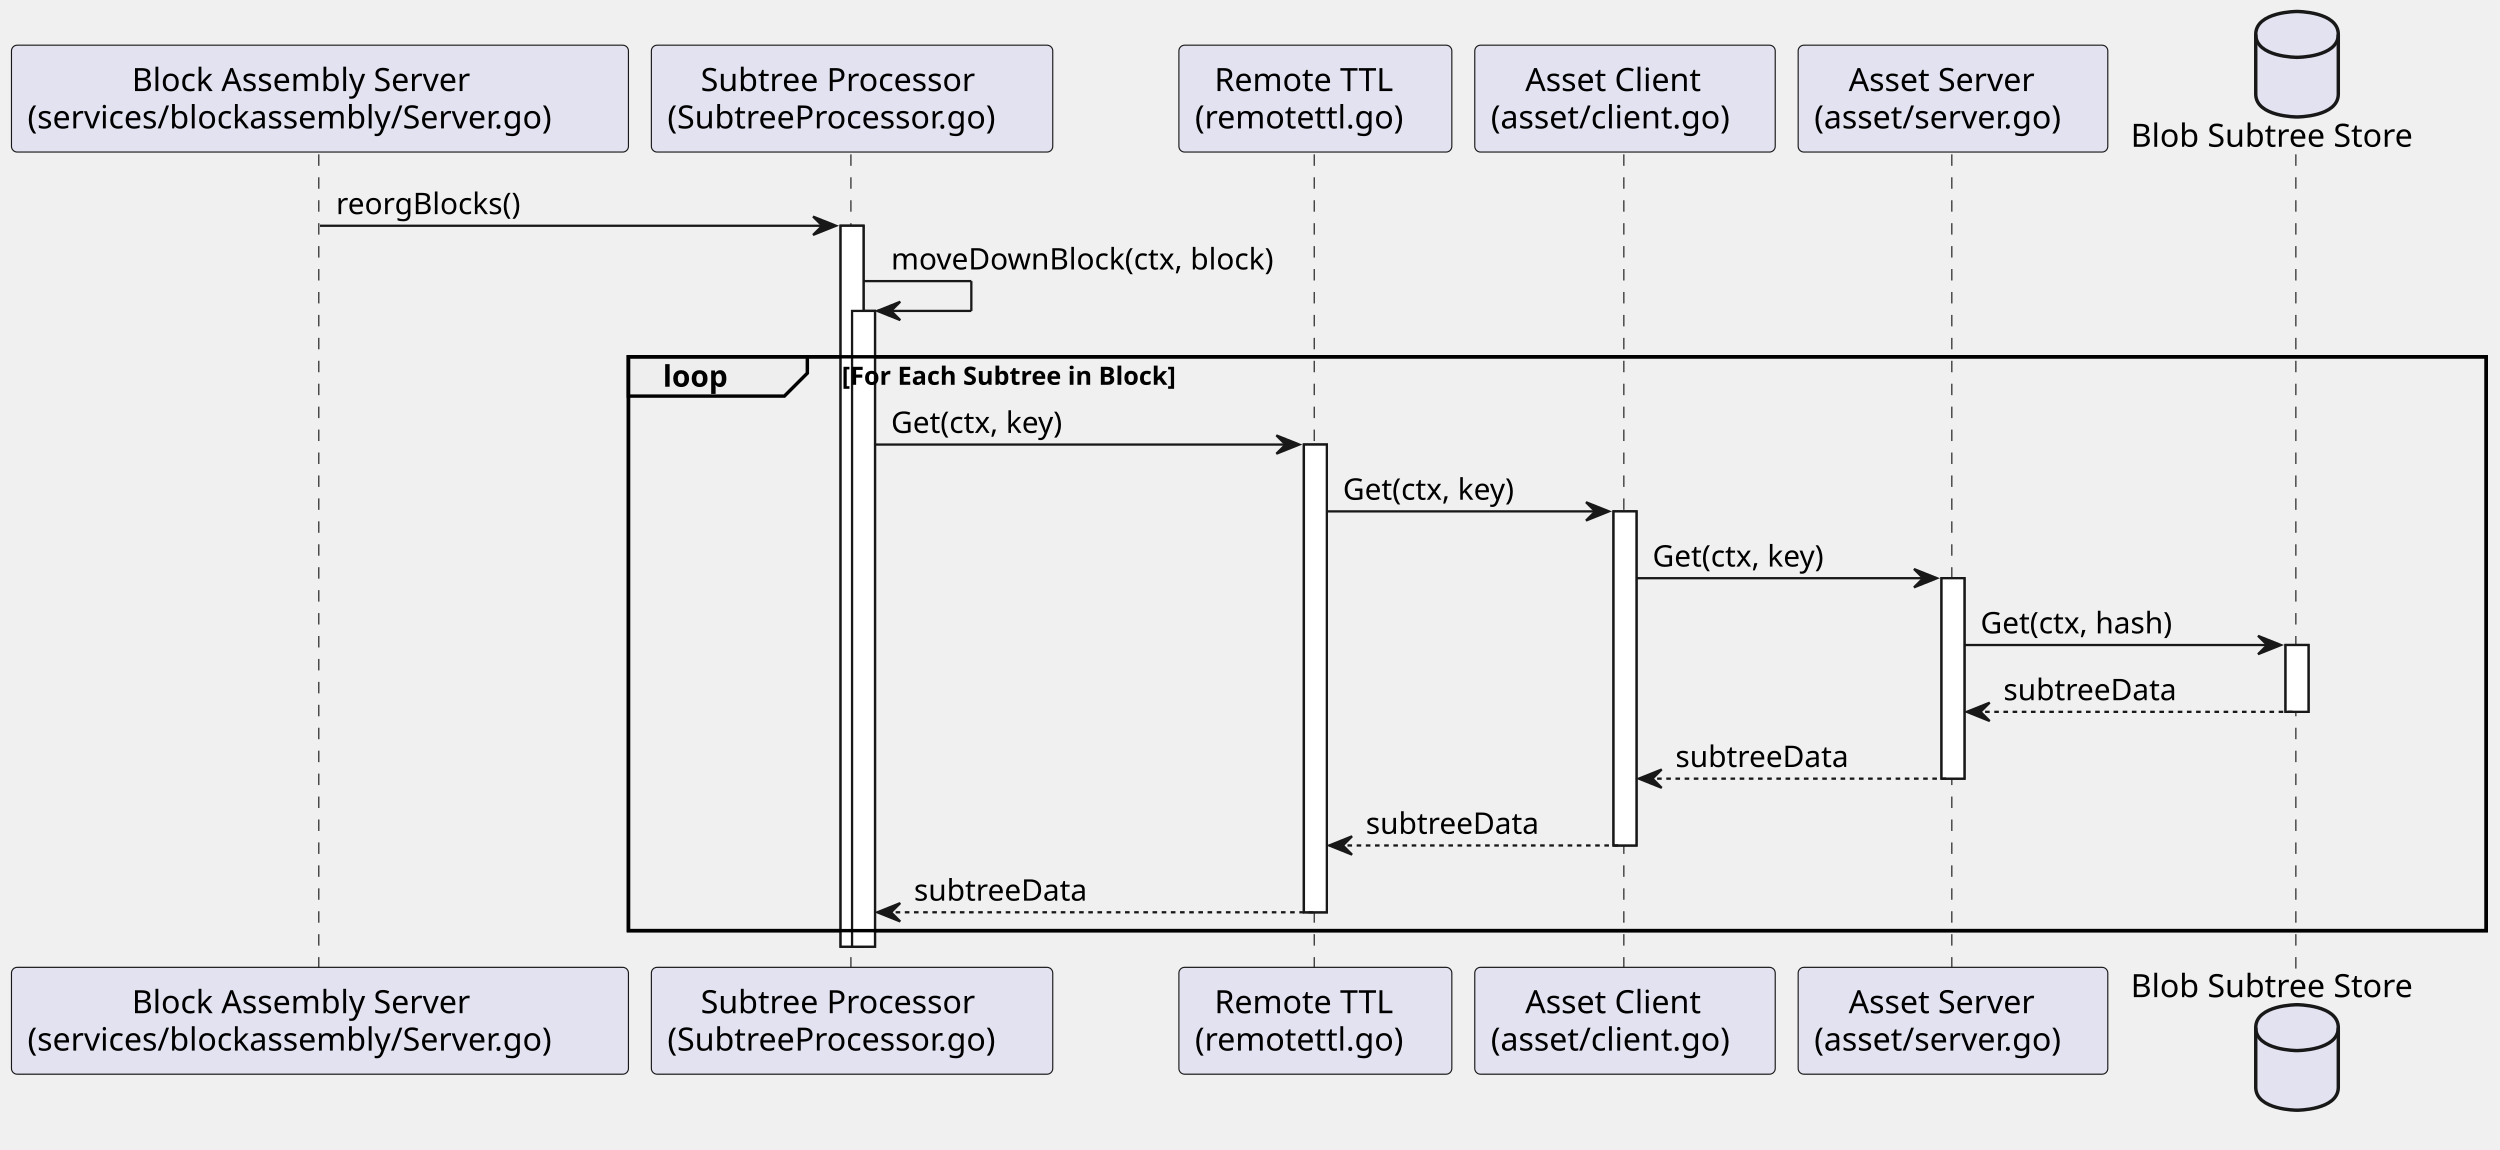
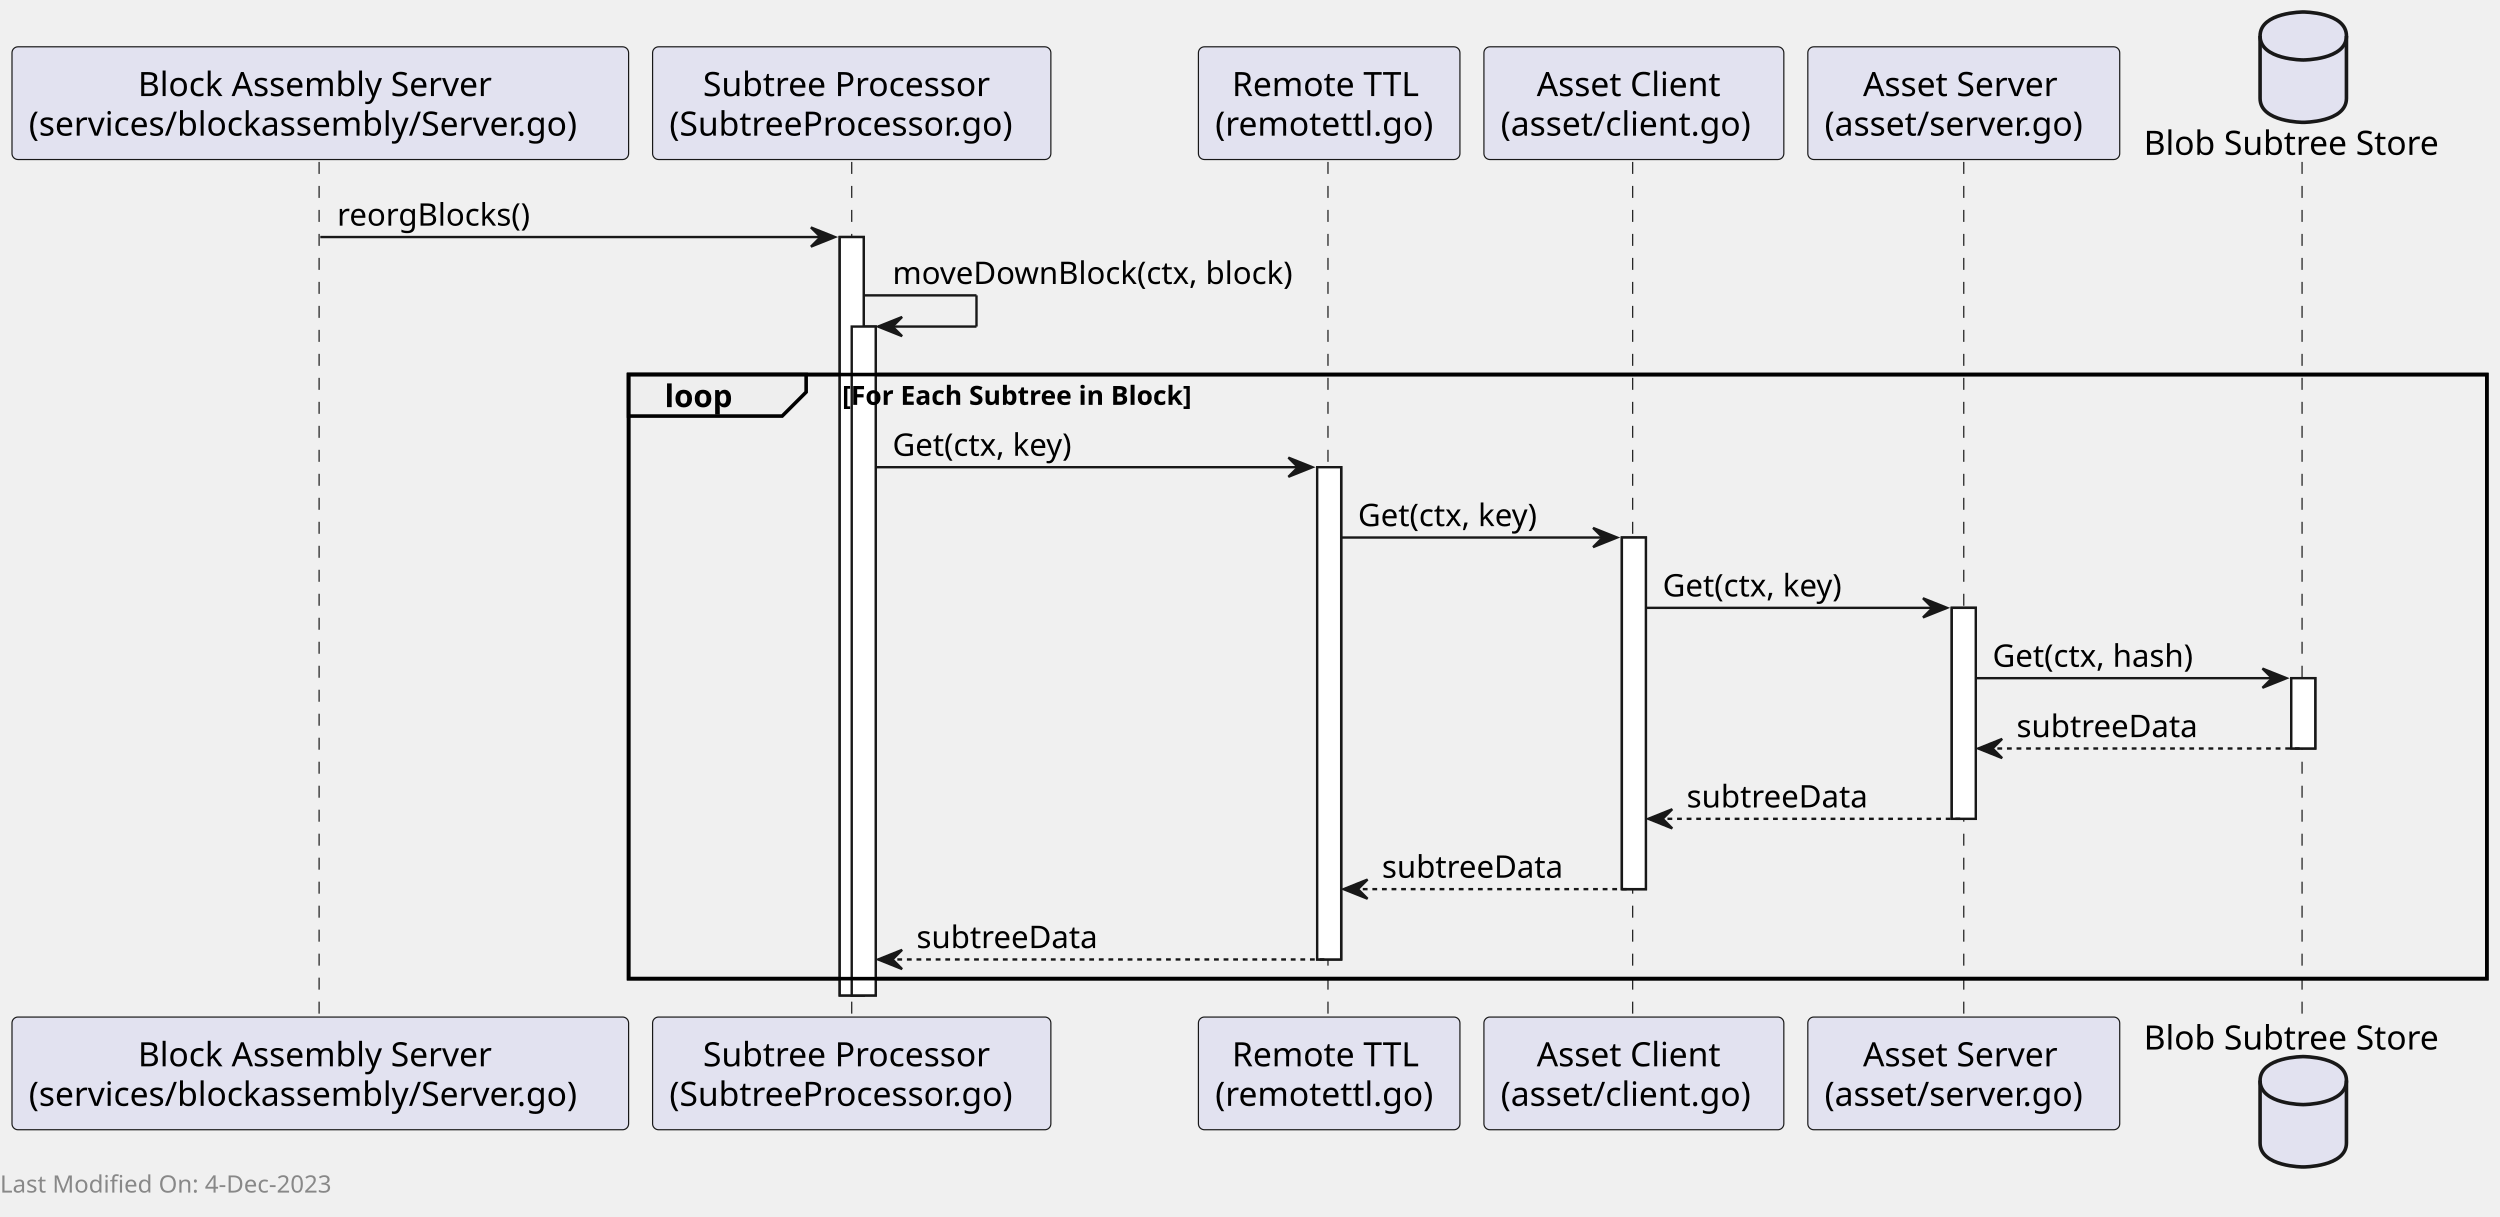
- <svg xmlns="http://www.w3.org/2000/svg" contentStyleType="text/css" height="501" preserveAspectRatio="none" viewBox="0 0 1090 501" width="1090" zoomAndPan="magnify">
-   <g fill="#fff" stroke="#181818">
-     <path d="m366.5 98.43h10v314.328h-10z" />
-     <path d="m371.5 135.562h10v277.195h-10z" />
-     <path d="m568.5 193.828h10v203.93h-10z" />
-     <path d="m703.5 222.961h10v145.664h-10z" />
-     <path d="m846.5 252.094h10v87.398h-10z" />
-     <path d="m996.5 281.227h10v29.133h-10z" />
+ <svg xmlns="http://www.w3.org/2000/svg" contentStyleType="text/css" height="507" preserveAspectRatio="none" viewBox="0 0 1042 507" width="1042" zoomAndPan="magnify">
+   <path d="m350 98.799h10v316.106h-10z" fill="#fff" stroke="#181818" />
+   <path d="m355 136.109h10v278.795h-10z" fill="#fff" stroke="#181818" />
+   <path d="m549 194.731h10v205.174h-10z" fill="#fff" stroke="#181818" />
+   <path d="m676 224.041h10v146.553h-10z" fill="#fff" stroke="#181818" />
+   <path d="m813.5 253.352h10v87.932h-10z" fill="#fff" stroke="#181818" />
+   <path d="m955 282.662h10v29.311h-10z" fill="#fff" stroke="#181818" />
+   <path d="m262 156.109h774.5v251.795h-774.5z" fill="none" stroke="#000" stroke-width="1.5" />
+   <path d="m133 67.488v357.416" stroke="#181818" stroke-dasharray="5 5" stroke-width=".5" />
+   <path d="m355 67.488v357.416" stroke="#181818" stroke-dasharray="5 5" stroke-width=".5" />
+   <path d="m553.5 67.488v357.416" stroke="#181818" stroke-dasharray="5 5" stroke-width=".5" />
+   <path d="m680.5 67.488v357.416" stroke="#181818" stroke-dasharray="5 5" stroke-width=".5" />
+   <path d="m818.5 67.488v357.416" stroke="#181818" stroke-dasharray="5 5" stroke-width=".5" />
+   <path d="m959.5 67.488v357.416" stroke="#181818" stroke-dasharray="5 5" stroke-width=".5" />
+   <rect fill="#e2e2f0" height="46.977" rx="2.5" stroke="#181818" stroke-width=".5" width="257" x="5" y="19.512" />
+   <text font-family="sans-serif" font-size="14" lengthAdjust="spacing" textLength="152" x="57.5" y="40.047">Block Assembly Server</text>
+   <text font-family="sans-serif" font-size="14" lengthAdjust="spacing" textLength="243" x="12" y="56.535">(services/blockassembly/Server.go)</text>
+   <rect fill="#e2e2f0" height="46.977" rx="2.5" stroke="#181818" stroke-width=".5" width="257" x="5" y="423.904" />
+   <text font-family="sans-serif" font-size="14" lengthAdjust="spacing" textLength="152" x="57.5" y="444.44">Block Assembly Server</text>
+   <text font-family="sans-serif" font-size="14" lengthAdjust="spacing" textLength="243" x="12" y="460.928">(services/blockassembly/Server.go)</text>
+   <rect fill="#e2e2f0" height="46.977" rx="2.5" stroke="#181818" stroke-width=".5" width="166" x="272" y="19.512" />
+   <text font-family="sans-serif" font-size="14" lengthAdjust="spacing" textLength="124" x="293" y="40.047">Subtree Processor</text>
+   <text font-family="sans-serif" font-size="14" lengthAdjust="spacing" textLength="152" x="279" y="56.535">(SubtreeProcessor.go)</text>
+   <rect fill="#e2e2f0" height="46.977" rx="2.5" stroke="#181818" stroke-width=".5" width="166" x="272" y="423.904" />
+   <text font-family="sans-serif" font-size="14" lengthAdjust="spacing" textLength="124" x="293" y="444.44">Subtree Processor</text>
+   <text font-family="sans-serif" font-size="14" lengthAdjust="spacing" textLength="152" x="279" y="460.928">(SubtreeProcessor.go)</text>
+   <rect fill="#e2e2f0" height="46.977" rx="2.5" stroke="#181818" stroke-width=".5" width="109" x="499.5" y="19.512" />
+   <text font-family="sans-serif" font-size="14" lengthAdjust="spacing" textLength="81" x="513.5" y="40.047">Remote TTL</text>
+   <text font-family="sans-serif" font-size="14" lengthAdjust="spacing" textLength="95" x="506.5" y="56.535">(remotettl.go)</text>
+   <rect fill="#e2e2f0" height="46.977" rx="2.5" stroke="#181818" stroke-width=".5" width="109" x="499.5" y="423.904" />
+   <text font-family="sans-serif" font-size="14" lengthAdjust="spacing" textLength="81" x="513.5" y="444.44">Remote TTL</text>
+   <text font-family="sans-serif" font-size="14" lengthAdjust="spacing" textLength="95" x="506.5" y="460.928">(remotettl.go)</text>
+   <rect fill="#e2e2f0" height="46.977" rx="2.5" stroke="#181818" stroke-width=".5" width="125" x="618.5" y="19.512" />
+   <text font-family="sans-serif" font-size="14" lengthAdjust="spacing" textLength="81" x="640.5" y="40.047">Asset Client</text>
+   <text font-family="sans-serif" font-size="14" lengthAdjust="spacing" textLength="111" x="625.5" y="56.535">(asset/client.go)</text>
+   <rect fill="#e2e2f0" height="46.977" rx="2.5" stroke="#181818" stroke-width=".5" width="125" x="618.5" y="423.904" />
+   <text font-family="sans-serif" font-size="14" lengthAdjust="spacing" textLength="81" x="640.5" y="444.44">Asset Client</text>
+   <text font-family="sans-serif" font-size="14" lengthAdjust="spacing" textLength="111" x="625.5" y="460.928">(asset/client.go)</text>
+   <rect fill="#e2e2f0" height="46.977" rx="2.5" stroke="#181818" stroke-width=".5" width="130" x="753.5" y="19.512" />
+   <text font-family="sans-serif" font-size="14" lengthAdjust="spacing" textLength="84" x="776.5" y="40.047">Asset Server</text>
+   <text font-family="sans-serif" font-size="14" lengthAdjust="spacing" textLength="116" x="760.5" y="56.535">(asset/server.go)</text>
+   <rect fill="#e2e2f0" height="46.977" rx="2.5" stroke="#181818" stroke-width=".5" width="130" x="753.5" y="423.904" />
+   <text font-family="sans-serif" font-size="14" lengthAdjust="spacing" textLength="84" x="776.5" y="444.44">Asset Server</text>
+   <text font-family="sans-serif" font-size="14" lengthAdjust="spacing" textLength="116" x="760.5" y="460.928">(asset/server.go)</text>
+   <text font-family="sans-serif" font-size="14" lengthAdjust="spacing" textLength="127" x="893.5" y="64.535">Blob Subtree Store</text>
+   <path d="m942 15c0-10 18-10 18-10s18 0 18 10v26c0 10-18 10-18 10s-18 0-18-10z" fill="#e2e2f0" stroke="#181818" stroke-width="1.5" />
+   <path d="m942 15c0 10 18 10 18 10s18 0 18-10" fill="none" stroke="#181818" stroke-width="1.5" />
+   <text font-family="sans-serif" font-size="14" lengthAdjust="spacing" textLength="127" x="893.5" y="437.44">Blob Subtree Store</text>
+   <g stroke="#181818">
+     <path d="m942 450.393c0-10 18-10 18-10s18 0 18 10v26c0 10-18 10-18 10s-18 0-18-10z" fill="#e2e2f0" stroke-width="1.5" />
+     <path d="m942 450.393c0 10 18 10 18 10s18 0 18-10" fill="none" stroke-width="1.5" />
+     <path d="m350 98.799h10v316.106h-10z" fill="#fff" />
+     <path d="m355 136.109h10v278.795h-10z" fill="#fff" />
+     <path d="m549 194.731h10v205.174h-10z" fill="#fff" />
+     <path d="m676 224.041h10v146.553h-10z" fill="#fff" />
+     <path d="m813.5 253.352h10v87.932h-10z" fill="#fff" />
+     <path d="m955 282.662h10v29.311h-10z" fill="#fff" />
+     <path d="m338 94.799 10 4-10 4 4-4z" fill="#181818" />
+     <path d="m133.5 98.799h210.5" />
  </g>
-   <path d="m274 155.562h810v250.195h-810z" fill="none" stroke="#000" stroke-width="1.5" />
-   <g stroke="#181818" stroke-width=".5">
-     <g stroke-dasharray="5 5">
-       <path d="m139 67.297v355.461" />
-       <path d="m371 67.297v355.461" />
-       <path d="m573 67.297v355.461" />
-       <path d="m708 67.297v355.461" />
-       <path d="m851 67.297v355.461" />
-       <path d="m1001 67.297v355.461" />
-     </g>
-     <rect fill="#e2e2f0" height="46.594" rx="2.5" width="269" x="5" y="19.703" />
-   </g>
-   <text font-family="sans-serif" font-size="14" lengthAdjust="spacing" textLength="164" x="57.5" y="39.698">Block Assembly Server</text>
-   <text font-family="sans-serif" font-size="14" lengthAdjust="spacing" textLength="255" x="12" y="55.995">(services/blockassembly/Server.go)</text>
-   <rect fill="#e2e2f0" height="46.594" rx="2.5" stroke="#181818" stroke-width=".5" width="269" x="5" y="421.758" />
-   <text font-family="sans-serif" font-size="14" lengthAdjust="spacing" textLength="164" x="57.5" y="441.753">Block Assembly Server</text>
-   <text font-family="sans-serif" font-size="14" lengthAdjust="spacing" textLength="255" x="12" y="458.05">(services/blockassembly/Server.go)</text>
-   <rect fill="#e2e2f0" height="46.594" rx="2.5" stroke="#181818" stroke-width=".5" width="175" x="284" y="19.703" />
-   <text font-family="sans-serif" font-size="14" lengthAdjust="spacing" textLength="132" x="305.5" y="39.698">Subtree Processor</text>
-   <text font-family="sans-serif" font-size="14" lengthAdjust="spacing" textLength="161" x="291" y="55.995">(SubtreeProcessor.go)</text>
-   <rect fill="#e2e2f0" height="46.594" rx="2.5" stroke="#181818" stroke-width=".5" width="175" x="284" y="421.758" />
-   <text font-family="sans-serif" font-size="14" lengthAdjust="spacing" textLength="132" x="305.5" y="441.753">Subtree Processor</text>
-   <text font-family="sans-serif" font-size="14" lengthAdjust="spacing" textLength="161" x="291" y="458.05">(SubtreeProcessor.go)</text>
-   <rect fill="#e2e2f0" height="46.594" rx="2.5" stroke="#181818" stroke-width=".5" width="119" x="514" y="19.703" />
-   <text font-family="sans-serif" font-size="14" lengthAdjust="spacing" textLength="88" x="529.5" y="39.698">Remote TTL</text>
-   <text font-family="sans-serif" font-size="14" lengthAdjust="spacing" textLength="105" x="521" y="55.995">(remotettl.go)</text>
-   <rect fill="#e2e2f0" height="46.594" rx="2.5" stroke="#181818" stroke-width=".5" width="119" x="514" y="421.758" />
-   <text font-family="sans-serif" font-size="14" lengthAdjust="spacing" textLength="88" x="529.5" y="441.753">Remote TTL</text>
-   <text font-family="sans-serif" font-size="14" lengthAdjust="spacing" textLength="105" x="521" y="458.05">(remotettl.go)</text>
-   <rect fill="#e2e2f0" height="46.594" rx="2.5" stroke="#181818" stroke-width=".5" width="131" x="643" y="19.703" />
-   <text font-family="sans-serif" font-size="14" lengthAdjust="spacing" textLength="87" x="665" y="39.698">Asset Client</text>
-   <text font-family="sans-serif" font-size="14" lengthAdjust="spacing" textLength="117" x="650" y="55.995">(asset/client.go)</text>
-   <rect fill="#e2e2f0" height="46.594" rx="2.5" stroke="#181818" stroke-width=".5" width="131" x="643" y="421.758" />
-   <text font-family="sans-serif" font-size="14" lengthAdjust="spacing" textLength="87" x="665" y="441.753">Asset Client</text>
-   <text font-family="sans-serif" font-size="14" lengthAdjust="spacing" textLength="117" x="650" y="458.05">(asset/client.go)</text>
-   <rect fill="#e2e2f0" height="46.594" rx="2.5" stroke="#181818" stroke-width=".5" width="135" x="784" y="19.703" />
-   <text font-family="sans-serif" font-size="14" lengthAdjust="spacing" textLength="91" x="806" y="39.698">Asset Server</text>
-   <text font-family="sans-serif" font-size="14" lengthAdjust="spacing" textLength="121" x="791" y="55.995">(asset/server.go)</text>
-   <rect fill="#e2e2f0" height="46.594" rx="2.5" stroke="#181818" stroke-width=".5" width="135" x="784" y="421.758" />
-   <g font-family="sans-serif" font-size="14">
-     <text lengthAdjust="spacing" textLength="91" x="806" y="441.753">Asset Server</text>
-     <text lengthAdjust="spacing" textLength="121" x="791" y="458.05">(asset/server.go)</text>
-     <text lengthAdjust="spacing" textLength="139" x="929" y="63.995">Blob Subtree Store</text>
-   </g>
-   <path d="m983.5 15c0-10 18-10 18-10s18 0 18 10v26c0 10-18 10-18 10s-18 0-18-10z" fill="#e2e2f0" stroke="#181818" stroke-width="1.5" />
-   <path d="m983.5 15c0 10 18 10 18 10s18 0 18-10" fill="none" stroke="#181818" stroke-width="1.5" />
-   <text font-family="sans-serif" font-size="14" lengthAdjust="spacing" textLength="139" x="929" y="434.753">Blob Subtree Store</text>
-   <g stroke="#181818">
-     <path d="m983.5 448.055c0-10 18-10 18-10s18 0 18 10v26c0 10-18 10-18 10s-18 0-18-10z" fill="#e2e2f0" stroke-width="1.5" />
-     <path d="m983.5 448.055c0 10 18 10 18 10s18 0 18-10" fill="none" stroke-width="1.5" />
-     <g fill="#fff">
-       <path d="m366.5 98.43h10v314.328h-10z" />
-       <path d="m371.5 135.562h10v277.195h-10z" />
-       <path d="m568.5 193.828h10v203.93h-10z" />
-       <path d="m703.5 222.961h10v145.664h-10z" />
-       <path d="m846.5 252.094h10v87.398h-10z" />
-       <path d="m996.5 281.227h10v29.133h-10z" />
-     </g>
-     <path d="m354.5 94.43 10 4-10 4 4-4z" fill="#181818" />
-     <path d="m139.5 98.43h221" />
-   </g>
-   <text font-family="sans-serif" font-size="13" lengthAdjust="spacing" textLength="84" x="146.5" y="93.364">reorgBlocks()</text>
-   <g stroke="#181818">
-     <path d="m376.5 122.562h47" />
-     <path d="m423.5 122.562v13" />
-     <path d="m382.5 135.562h41" />
-     <path d="m392.5 131.562-10 4 10 4-4-4z" fill="#181818" />
-   </g>
-   <text font-family="sans-serif" font-size="13" lengthAdjust="spacing" textLength="178" x="388.5" y="117.497">moveDownBlock(ctx, block)</text>
-   <path d="m274 155.562h78v7.133l-10 10h-68z" fill="#eee" stroke="#000" stroke-width="1.5" />
-   <path d="m274 155.562h810v250.195h-810z" fill="none" stroke="#000" stroke-width="1.5" />
-   <text font-family="sans-serif" font-size="13" font-weight="bold" lengthAdjust="spacing" textLength="33" x="289" y="168.629">loop</text>
-   <text font-family="sans-serif" font-size="11" font-weight="bold" lengthAdjust="spacing" textLength="179" x="367" y="167.773">[For Each Subtree in Block]</text>
-   <path d="m556.5 189.828 10 4-10 4 4-4z" fill="#181818" stroke="#181818" />
-   <path d="m381.5 193.828h181" stroke="#181818" />
-   <text font-family="sans-serif" font-size="13" lengthAdjust="spacing" textLength="84" x="388.5" y="188.762">Get(ctx, key)</text>
-   <path d="m691.5 218.961 10 4-10 4 4-4z" fill="#181818" stroke="#181818" />
-   <path d="m578.5 222.961h119" stroke="#181818" />
-   <text font-family="sans-serif" font-size="13" lengthAdjust="spacing" textLength="84" x="585.5" y="217.895">Get(ctx, key)</text>
-   <path d="m834.5 248.094 10 4-10 4 4-4z" fill="#181818" stroke="#181818" />
-   <path d="m713.5 252.094h127" stroke="#181818" />
-   <text font-family="sans-serif" font-size="13" lengthAdjust="spacing" textLength="84" x="720.5" y="247.028">Get(ctx, key)</text>
-   <path d="m984.5 277.227 10 4-10 4 4-4z" fill="#181818" stroke="#181818" />
-   <path d="m856.5 281.227h134" stroke="#181818" />
-   <text font-family="sans-serif" font-size="13" lengthAdjust="spacing" textLength="92" x="863.5" y="276.161">Get(ctx, hash)</text>
-   <path d="m867.5 306.359-10 4 10 4-4-4z" fill="#181818" stroke="#181818" />
-   <path d="m861.5 310.359h139" stroke="#181818" stroke-dasharray="2 2" />
-   <text font-family="sans-serif" font-size="13" lengthAdjust="spacing" textLength="80" x="873.5" y="305.293">subtreeData</text>
-   <path d="m724.5 335.492-10 4 10 4-4-4z" fill="#181818" stroke="#181818" />
-   <path d="m718.5 339.492h132" stroke="#181818" stroke-dasharray="2 2" />
-   <text font-family="sans-serif" font-size="13" lengthAdjust="spacing" textLength="80" x="730.5" y="334.426">subtreeData</text>
-   <path d="m589.5 364.625-10 4 10 4-4-4z" fill="#181818" stroke="#181818" />
-   <path d="m583.5 368.625h124" stroke="#181818" stroke-dasharray="2 2" />
-   <text font-family="sans-serif" font-size="13" lengthAdjust="spacing" textLength="80" x="595.5" y="363.559">subtreeData</text>
-   <path d="m392.5 393.758-10 4 10 4-4-4z" fill="#181818" stroke="#181818" />
-   <path d="m386.5 397.758h186" stroke="#181818" stroke-dasharray="2 2" />
-   <text font-family="sans-serif" font-size="13" lengthAdjust="spacing" textLength="80" x="398.5" y="392.692">subtreeData</text>
+   <text font-family="sans-serif" font-size="13" lengthAdjust="spacing" textLength="82" x="140.5" y="94.057">reorgBlocks()</text>
+   <path d="m360 123.109h47" stroke="#181818" />
+   <path d="m407 123.109v13" stroke="#181818" />
+   <path d="m366 136.109h41" stroke="#181818" />
+   <path d="m376 132.109-10 4 10 4-4-4z" fill="#181818" stroke="#181818" />
+   <text font-family="sans-serif" font-size="13" lengthAdjust="spacing" textLength="175" x="372" y="118.367">moveDownBlock(ctx, block)</text>
+   <path d="m262 156.109h74v7.311l-10 10h-64z" fill="#eee" stroke="#000" stroke-width="1.5" />
+   <path d="m262 156.109h774.5v251.795h-774.5z" fill="none" stroke="#000" stroke-width="1.5" />
+   <text font-family="sans-serif" font-size="13" font-weight="bold" lengthAdjust="spacing" textLength="29" x="277" y="169.678">loop</text>
+   <text font-family="sans-serif" font-size="11" font-weight="bold" lengthAdjust="spacing" textLength="151" x="351" y="168.744">[For Each Subtree in Block]</text>
+   <path d="m537 190.731 10 4-10 4 4-4z" fill="#181818" stroke="#181818" />
+   <path d="m365 194.731h178" stroke="#181818" />
+   <text font-family="sans-serif" font-size="13" lengthAdjust="spacing" textLength="79" x="372" y="189.988">Get(ctx, key)</text>
+   <path d="m664 220.041 10 4-10 4 4-4z" fill="#181818" stroke="#181818" />
+   <path d="m559 224.041h111" stroke="#181818" />
+   <text font-family="sans-serif" font-size="13" lengthAdjust="spacing" textLength="79" x="566" y="219.299">Get(ctx, key)</text>
+   <path d="m801.5 249.352 10 4-10 4 4-4z" fill="#181818" stroke="#181818" />
+   <path d="m686 253.352h121.5" stroke="#181818" />
+   <text font-family="sans-serif" font-size="13" lengthAdjust="spacing" textLength="79" x="693" y="248.609">Get(ctx, key)</text>
+   <path d="m943 278.662 10 4-10 4 4-4z" fill="#181818" stroke="#181818" />
+   <path d="m823.5 282.662h125.5" stroke="#181818" />
+   <text font-family="sans-serif" font-size="13" lengthAdjust="spacing" textLength="87" x="830.5" y="277.92">Get(ctx, hash)</text>
+   <path d="m834.5 307.973-10 4 10 4-4-4z" fill="#181818" stroke="#181818" />
+   <path d="m828.5 311.973h130.5" stroke="#181818" stroke-dasharray="2 2" />
+   <text font-family="sans-serif" font-size="13" lengthAdjust="spacing" textLength="76" x="840.5" y="307.231">subtreeData</text>
+   <path d="m697 337.283-10 4 10 4-4-4z" fill="#181818" stroke="#181818" />
+   <path d="m691 341.283h126.5" stroke="#181818" stroke-dasharray="2 2" />
+   <text font-family="sans-serif" font-size="13" lengthAdjust="spacing" textLength="76" x="703" y="336.541">subtreeData</text>
+   <path d="m570 366.594-10 4 10 4-4-4z" fill="#181818" stroke="#181818" />
+   <path d="m564 370.594h116" stroke="#181818" stroke-dasharray="2 2" />
+   <text font-family="sans-serif" font-size="13" lengthAdjust="spacing" textLength="76" x="576" y="365.852">subtreeData</text>
+   <path d="m376 395.904-10 4 10 4-4-4z" fill="#181818" stroke="#181818" />
+   <path d="m370 399.904h183" stroke="#181818" stroke-dasharray="2 2" />
+   <text font-family="sans-serif" font-size="13" lengthAdjust="spacing" textLength="76" x="382" y="395.162">subtreeData</text>
+   <text fill="#888" font-family="sans-serif" font-size="10" lengthAdjust="spacing" textLength="149" y="497.06">Last Modified On: 4-Dec-2023</text>
</svg>
